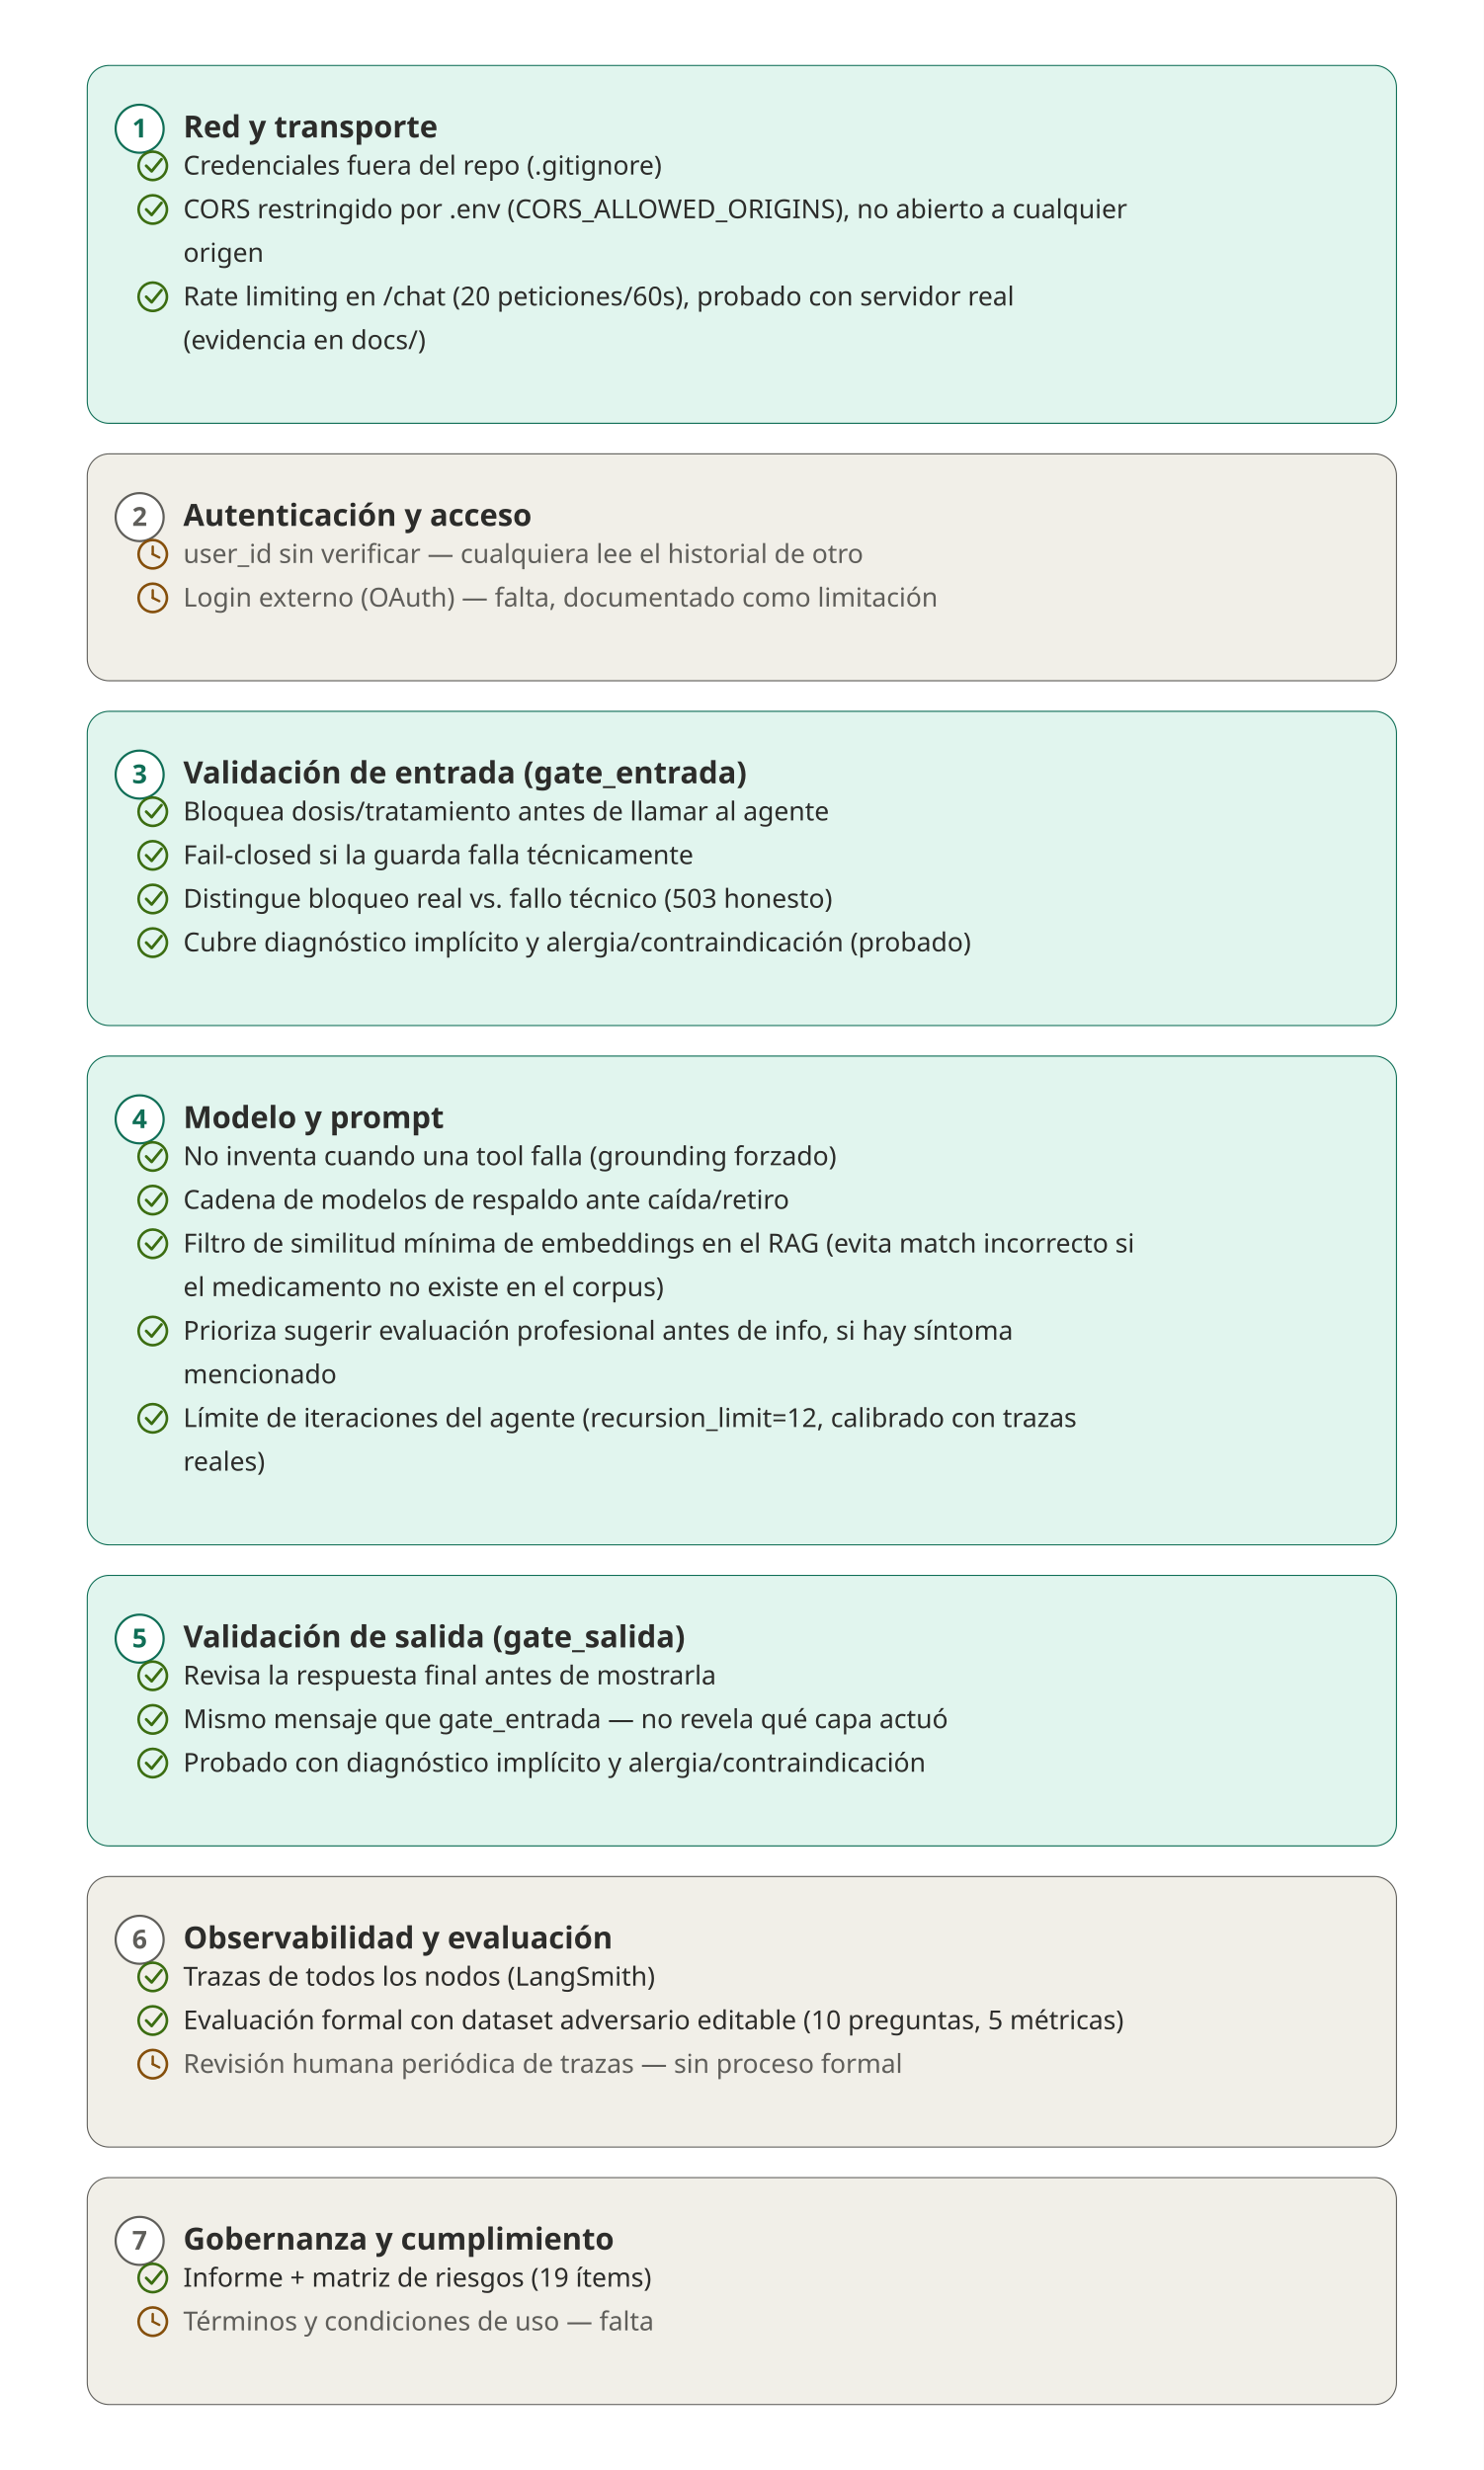
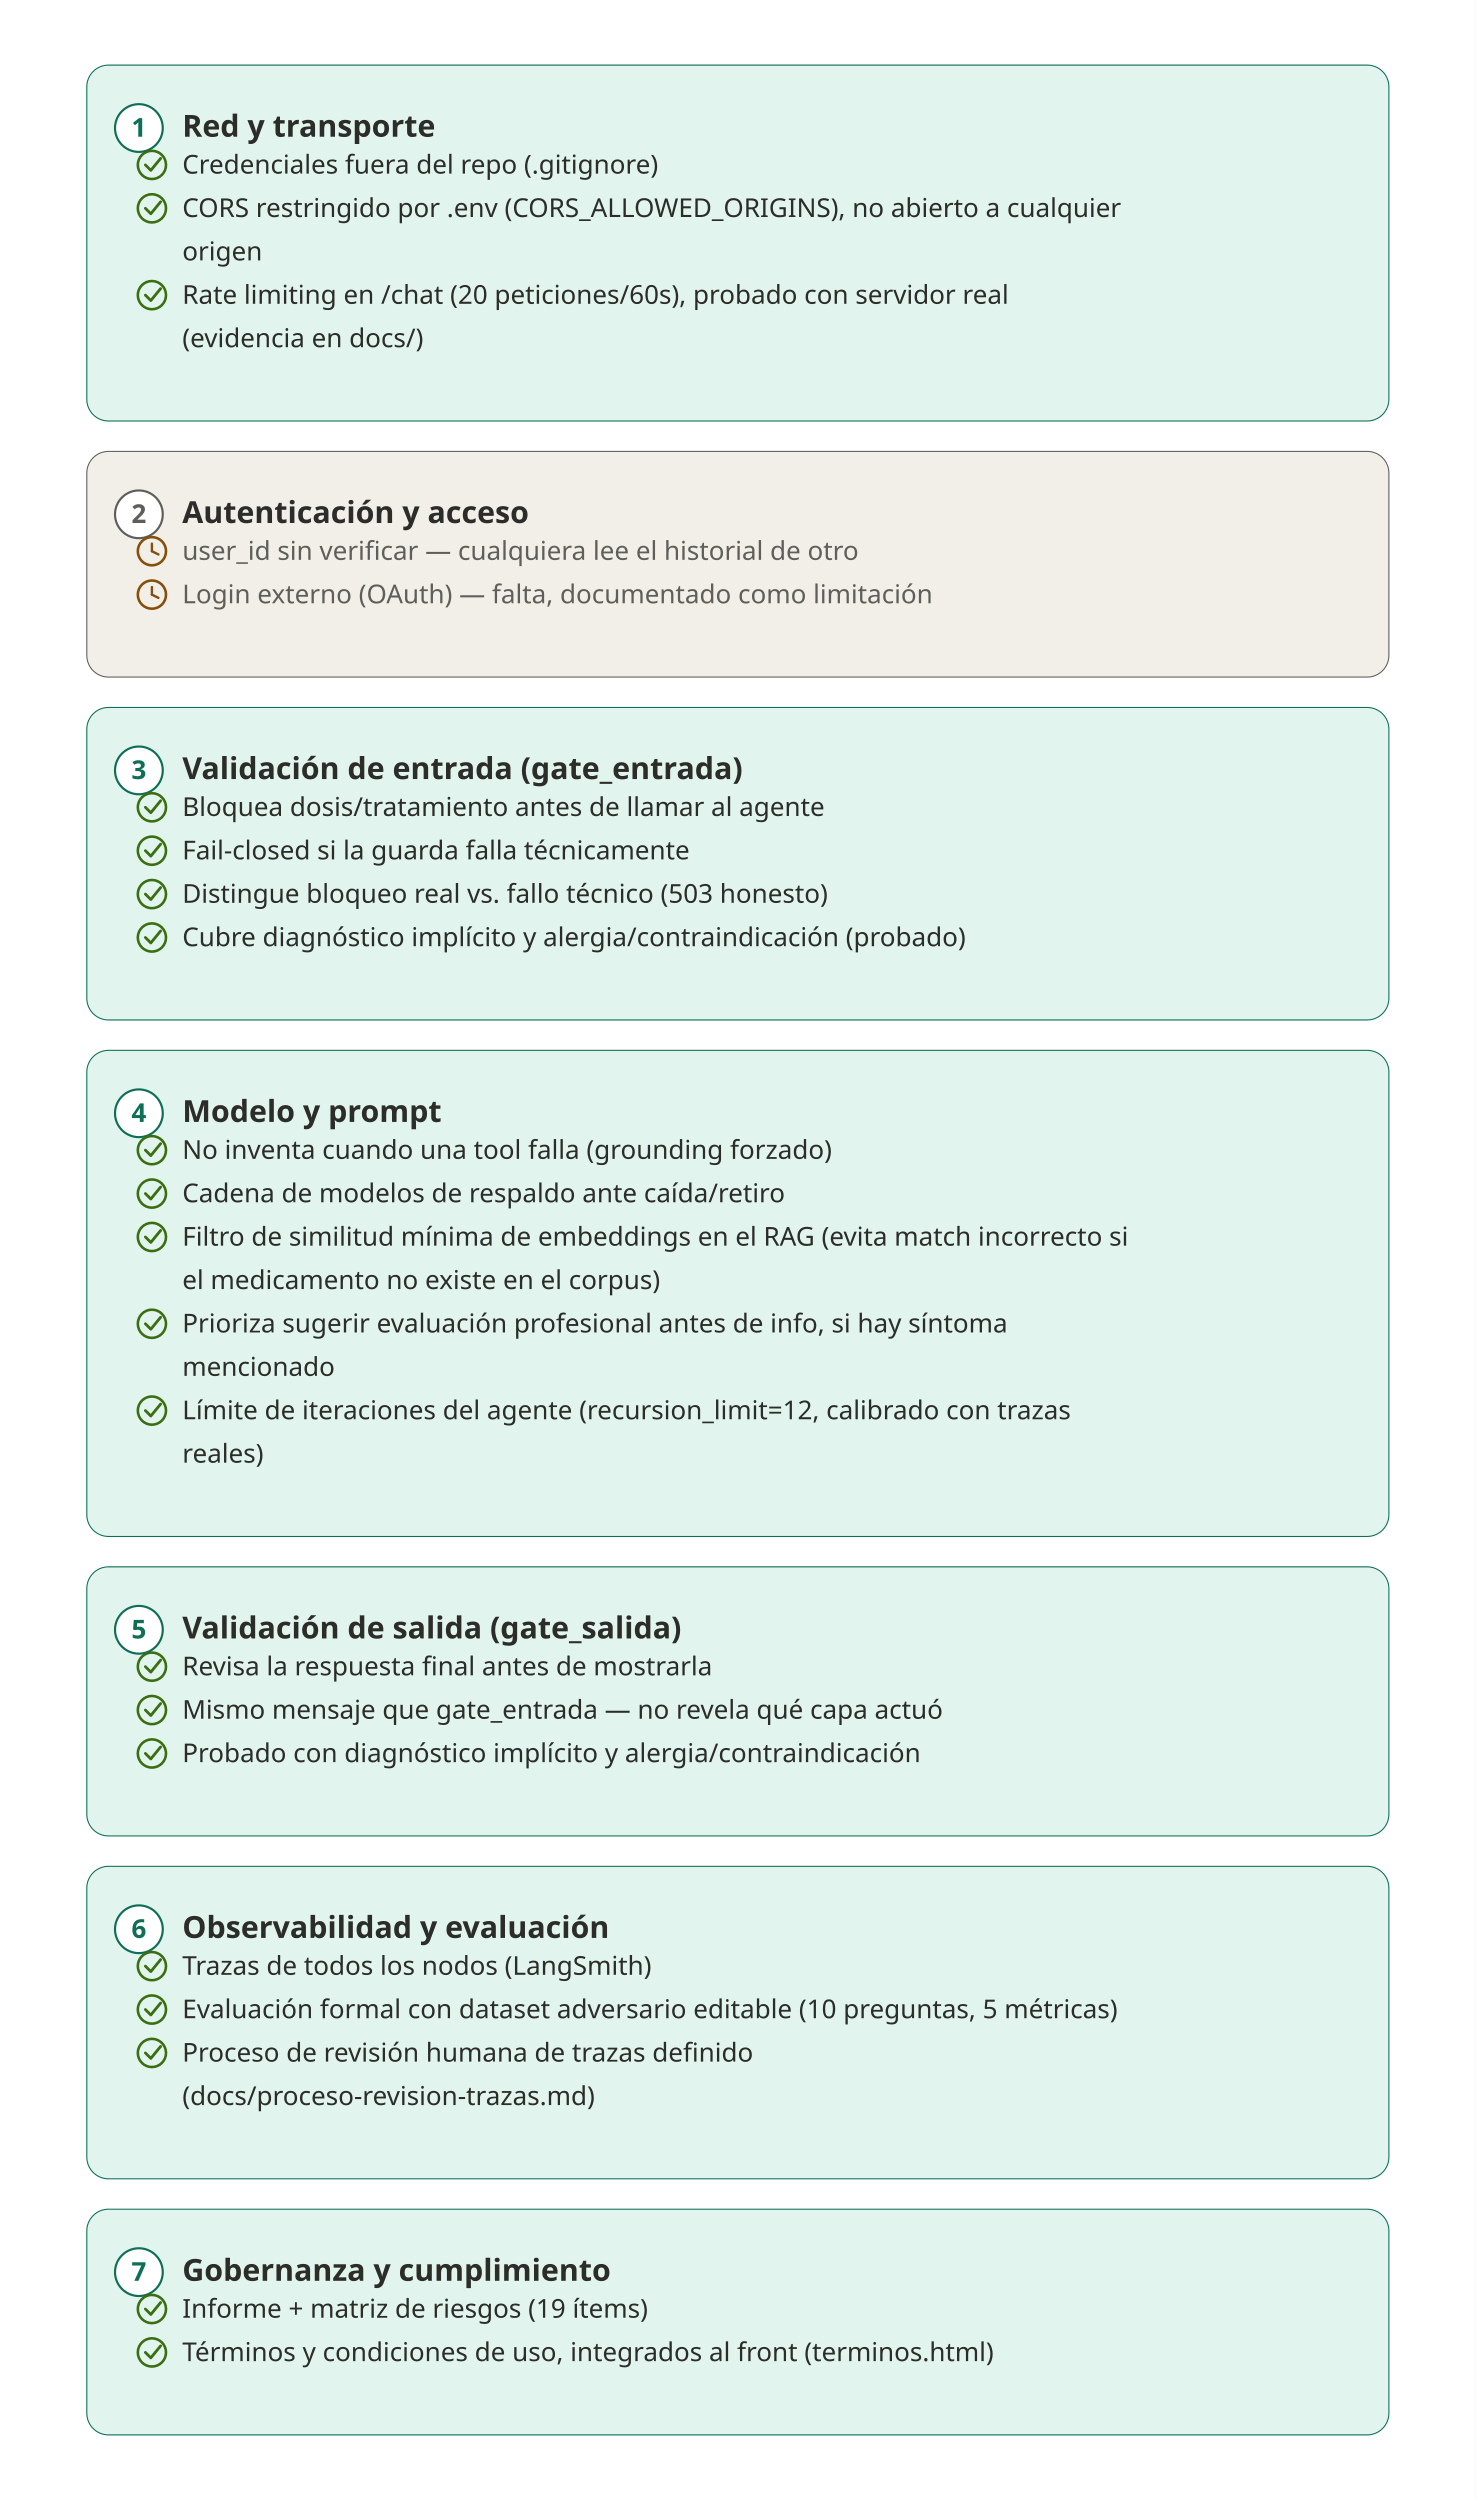
- <svg xmlns="http://www.w3.org/2000/svg" width="680" height="1132" viewBox="0 0 680 1132" role="img">
-   <rect width="680" height="1132" fill="#ffffff" />
+ <svg xmlns="http://www.w3.org/2000/svg" width="680" height="1152" viewBox="0 0 680 1152" role="img">
+   <rect width="680" height="1152" fill="#ffffff" />
  <rect x="40" y="30" width="600" height="164" rx="10" fill="#e1f5ee" stroke="#0f6e56" stroke-width="0.5" />
  <circle cx="64" cy="59.0" r="11" fill="#ffffff" stroke="#0f6e56" stroke-width="1" />
  <text x="64" y="63.0" text-anchor="middle" font-family="sans-serif" font-size="12" font-weight="700" fill="#0f6e56">1</text>
  <text x="84" y="63.0" font-family="sans-serif" font-size="14" font-weight="700" fill="#2c2c2a">Red y transporte</text>
  <circle cx="70" cy="76" r="6.5" fill="none" stroke="#3b6d11" stroke-width="1.2" />
  <path d="M67,76 L69.5,78.5 L74,73" fill="none" stroke="#3b6d11" stroke-width="1.3" stroke-linecap="round" stroke-linejoin="round" />
  <text x="84" y="80" font-family="sans-serif" font-size="12" fill="#2c2c2a">Credenciales fuera del repo (.gitignore)</text>
  <circle cx="70" cy="96" r="6.5" fill="none" stroke="#3b6d11" stroke-width="1.2" />
  <path d="M67,96 L69.5,98.5 L74,93" fill="none" stroke="#3b6d11" stroke-width="1.3" stroke-linecap="round" stroke-linejoin="round" />
  <text x="84" y="100" font-family="sans-serif" font-size="12" fill="#2c2c2a">CORS restringido por .env (CORS_ALLOWED_ORIGINS), no abierto a cualquier</text>
  <text x="84" y="120" font-family="sans-serif" font-size="12" fill="#2c2c2a">origen</text>
  <circle cx="70" cy="136" r="6.5" fill="none" stroke="#3b6d11" stroke-width="1.2" />
  <path d="M67,136 L69.5,138.5 L74,133" fill="none" stroke="#3b6d11" stroke-width="1.3" stroke-linecap="round" stroke-linejoin="round" />
  <text x="84" y="140" font-family="sans-serif" font-size="12" fill="#2c2c2a">Rate limiting en /chat (20 peticiones/60s), probado con servidor real</text>
  <text x="84" y="160" font-family="sans-serif" font-size="12" fill="#2c2c2a">(evidencia en docs/)</text>
  <rect x="40" y="208" width="600" height="104" rx="10" fill="#f1efe8" stroke="#5f5e5a" stroke-width="0.5" />
  <circle cx="64" cy="237.0" r="11" fill="#ffffff" stroke="#5f5e5a" stroke-width="1" />
  <text x="64" y="241.0" text-anchor="middle" font-family="sans-serif" font-size="12" font-weight="700" fill="#5f5e5a">2</text>
  <text x="84" y="241.0" font-family="sans-serif" font-size="14" font-weight="700" fill="#2c2c2a">Autenticación y acceso</text>
  <circle cx="70" cy="254" r="6.5" fill="none" stroke="#854f0b" stroke-width="1.2" />
  <line x1="70" y1="250.5" x2="70" y2="254" stroke="#854f0b" stroke-width="1.1" stroke-linecap="round" />
  <line x1="70" y1="254" x2="73" y2="255.5" stroke="#854f0b" stroke-width="1.1" stroke-linecap="round" />
  <text x="84" y="258" font-family="sans-serif" font-size="12" fill="#5f5e5a">user_id sin verificar — cualquiera lee el historial de otro</text>
  <circle cx="70" cy="274" r="6.5" fill="none" stroke="#854f0b" stroke-width="1.2" />
  <line x1="70" y1="270.5" x2="70" y2="274" stroke="#854f0b" stroke-width="1.1" stroke-linecap="round" />
  <line x1="70" y1="274" x2="73" y2="275.5" stroke="#854f0b" stroke-width="1.1" stroke-linecap="round" />
  <text x="84" y="278" font-family="sans-serif" font-size="12" fill="#5f5e5a">Login externo (OAuth) — falta, documentado como limitación</text>
  <rect x="40" y="326" width="600" height="144" rx="10" fill="#e1f5ee" stroke="#0f6e56" stroke-width="0.5" />
  <circle cx="64" cy="355.0" r="11" fill="#ffffff" stroke="#0f6e56" stroke-width="1" />
  <text x="64" y="359.0" text-anchor="middle" font-family="sans-serif" font-size="12" font-weight="700" fill="#0f6e56">3</text>
  <text x="84" y="359.0" font-family="sans-serif" font-size="14" font-weight="700" fill="#2c2c2a">Validación de entrada (gate_entrada)</text>
  <circle cx="70" cy="372" r="6.5" fill="none" stroke="#3b6d11" stroke-width="1.2" />
  <path d="M67,372 L69.5,374.5 L74,369" fill="none" stroke="#3b6d11" stroke-width="1.3" stroke-linecap="round" stroke-linejoin="round" />
  <text x="84" y="376" font-family="sans-serif" font-size="12" fill="#2c2c2a">Bloquea dosis/tratamiento antes de llamar al agente</text>
  <circle cx="70" cy="392" r="6.5" fill="none" stroke="#3b6d11" stroke-width="1.2" />
  <path d="M67,392 L69.5,394.5 L74,389" fill="none" stroke="#3b6d11" stroke-width="1.3" stroke-linecap="round" stroke-linejoin="round" />
  <text x="84" y="396" font-family="sans-serif" font-size="12" fill="#2c2c2a">Fail-closed si la guarda falla técnicamente</text>
  <circle cx="70" cy="412" r="6.5" fill="none" stroke="#3b6d11" stroke-width="1.2" />
  <path d="M67,412 L69.5,414.5 L74,409" fill="none" stroke="#3b6d11" stroke-width="1.3" stroke-linecap="round" stroke-linejoin="round" />
  <text x="84" y="416" font-family="sans-serif" font-size="12" fill="#2c2c2a">Distingue bloqueo real vs. fallo técnico (503 honesto)</text>
  <circle cx="70" cy="432" r="6.5" fill="none" stroke="#3b6d11" stroke-width="1.2" />
  <path d="M67,432 L69.5,434.5 L74,429" fill="none" stroke="#3b6d11" stroke-width="1.3" stroke-linecap="round" stroke-linejoin="round" />
  <text x="84" y="436" font-family="sans-serif" font-size="12" fill="#2c2c2a">Cubre diagnóstico implícito y alergia/contraindicación (probado)</text>
  <rect x="40" y="484" width="600" height="224" rx="10" fill="#e1f5ee" stroke="#0f6e56" stroke-width="0.5" />
  <circle cx="64" cy="513.0" r="11" fill="#ffffff" stroke="#0f6e56" stroke-width="1" />
  <text x="64" y="517.0" text-anchor="middle" font-family="sans-serif" font-size="12" font-weight="700" fill="#0f6e56">4</text>
  <text x="84" y="517.0" font-family="sans-serif" font-size="14" font-weight="700" fill="#2c2c2a">Modelo y prompt</text>
  <circle cx="70" cy="530" r="6.5" fill="none" stroke="#3b6d11" stroke-width="1.2" />
  <path d="M67,530 L69.5,532.5 L74,527" fill="none" stroke="#3b6d11" stroke-width="1.3" stroke-linecap="round" stroke-linejoin="round" />
  <text x="84" y="534" font-family="sans-serif" font-size="12" fill="#2c2c2a">No inventa cuando una tool falla (grounding forzado)</text>
  <circle cx="70" cy="550" r="6.5" fill="none" stroke="#3b6d11" stroke-width="1.2" />
  <path d="M67,550 L69.5,552.5 L74,547" fill="none" stroke="#3b6d11" stroke-width="1.3" stroke-linecap="round" stroke-linejoin="round" />
  <text x="84" y="554" font-family="sans-serif" font-size="12" fill="#2c2c2a">Cadena de modelos de respaldo ante caída/retiro</text>
  <circle cx="70" cy="570" r="6.5" fill="none" stroke="#3b6d11" stroke-width="1.2" />
  <path d="M67,570 L69.5,572.5 L74,567" fill="none" stroke="#3b6d11" stroke-width="1.3" stroke-linecap="round" stroke-linejoin="round" />
  <text x="84" y="574" font-family="sans-serif" font-size="12" fill="#2c2c2a">Filtro de similitud mínima de embeddings en el RAG (evita match incorrecto si</text>
  <text x="84" y="594" font-family="sans-serif" font-size="12" fill="#2c2c2a">el medicamento no existe en el corpus)</text>
  <circle cx="70" cy="610" r="6.5" fill="none" stroke="#3b6d11" stroke-width="1.2" />
  <path d="M67,610 L69.5,612.5 L74,607" fill="none" stroke="#3b6d11" stroke-width="1.3" stroke-linecap="round" stroke-linejoin="round" />
  <text x="84" y="614" font-family="sans-serif" font-size="12" fill="#2c2c2a">Prioriza sugerir evaluación profesional antes de info, si hay síntoma</text>
  <text x="84" y="634" font-family="sans-serif" font-size="12" fill="#2c2c2a">mencionado</text>
  <circle cx="70" cy="650" r="6.5" fill="none" stroke="#3b6d11" stroke-width="1.2" />
  <path d="M67,650 L69.5,652.5 L74,647" fill="none" stroke="#3b6d11" stroke-width="1.3" stroke-linecap="round" stroke-linejoin="round" />
  <text x="84" y="654" font-family="sans-serif" font-size="12" fill="#2c2c2a">Límite de iteraciones del agente (recursion_limit=12, calibrado con trazas</text>
  <text x="84" y="674" font-family="sans-serif" font-size="12" fill="#2c2c2a">reales)</text>
  <rect x="40" y="722" width="600" height="124" rx="10" fill="#e1f5ee" stroke="#0f6e56" stroke-width="0.5" />
  <circle cx="64" cy="751.0" r="11" fill="#ffffff" stroke="#0f6e56" stroke-width="1" />
  <text x="64" y="755.0" text-anchor="middle" font-family="sans-serif" font-size="12" font-weight="700" fill="#0f6e56">5</text>
  <text x="84" y="755.0" font-family="sans-serif" font-size="14" font-weight="700" fill="#2c2c2a">Validación de salida (gate_salida)</text>
  <circle cx="70" cy="768" r="6.5" fill="none" stroke="#3b6d11" stroke-width="1.2" />
  <path d="M67,768 L69.5,770.5 L74,765" fill="none" stroke="#3b6d11" stroke-width="1.3" stroke-linecap="round" stroke-linejoin="round" />
  <text x="84" y="772" font-family="sans-serif" font-size="12" fill="#2c2c2a">Revisa la respuesta final antes de mostrarla</text>
  <circle cx="70" cy="788" r="6.5" fill="none" stroke="#3b6d11" stroke-width="1.2" />
  <path d="M67,788 L69.5,790.5 L74,785" fill="none" stroke="#3b6d11" stroke-width="1.3" stroke-linecap="round" stroke-linejoin="round" />
  <text x="84" y="792" font-family="sans-serif" font-size="12" fill="#2c2c2a">Mismo mensaje que gate_entrada — no revela qué capa actuó</text>
  <circle cx="70" cy="808" r="6.5" fill="none" stroke="#3b6d11" stroke-width="1.2" />
  <path d="M67,808 L69.5,810.5 L74,805" fill="none" stroke="#3b6d11" stroke-width="1.3" stroke-linecap="round" stroke-linejoin="round" />
  <text x="84" y="812" font-family="sans-serif" font-size="12" fill="#2c2c2a">Probado con diagnóstico implícito y alergia/contraindicación</text>
-   <rect x="40" y="860" width="600" height="124" rx="10" fill="#f1efe8" stroke="#5f5e5a" stroke-width="0.5" />
-   <circle cx="64" cy="889.0" r="11" fill="#ffffff" stroke="#5f5e5a" stroke-width="1" />
-   <text x="64" y="893.0" text-anchor="middle" font-family="sans-serif" font-size="12" font-weight="700" fill="#5f5e5a">6</text>
+   <rect x="40" y="860" width="600" height="144" rx="10" fill="#e1f5ee" stroke="#0f6e56" stroke-width="0.5" />
+   <circle cx="64" cy="889.0" r="11" fill="#ffffff" stroke="#0f6e56" stroke-width="1" />
+   <text x="64" y="893.0" text-anchor="middle" font-family="sans-serif" font-size="12" font-weight="700" fill="#0f6e56">6</text>
  <text x="84" y="893.0" font-family="sans-serif" font-size="14" font-weight="700" fill="#2c2c2a">Observabilidad y evaluación</text>
  <circle cx="70" cy="906" r="6.5" fill="none" stroke="#3b6d11" stroke-width="1.2" />
  <path d="M67,906 L69.5,908.5 L74,903" fill="none" stroke="#3b6d11" stroke-width="1.3" stroke-linecap="round" stroke-linejoin="round" />
  <text x="84" y="910" font-family="sans-serif" font-size="12" fill="#2c2c2a">Trazas de todos los nodos (LangSmith)</text>
  <circle cx="70" cy="926" r="6.5" fill="none" stroke="#3b6d11" stroke-width="1.2" />
  <path d="M67,926 L69.5,928.5 L74,923" fill="none" stroke="#3b6d11" stroke-width="1.3" stroke-linecap="round" stroke-linejoin="round" />
  <text x="84" y="930" font-family="sans-serif" font-size="12" fill="#2c2c2a">Evaluación formal con dataset adversario editable (10 preguntas, 5 métricas)</text>
-   <circle cx="70" cy="946" r="6.5" fill="none" stroke="#854f0b" stroke-width="1.2" />
-   <line x1="70" y1="942.5" x2="70" y2="946" stroke="#854f0b" stroke-width="1.1" stroke-linecap="round" />
-   <line x1="70" y1="946" x2="73" y2="947.5" stroke="#854f0b" stroke-width="1.1" stroke-linecap="round" />
-   <text x="84" y="950" font-family="sans-serif" font-size="12" fill="#5f5e5a">Revisión humana periódica de trazas — sin proceso formal</text>
-   <rect x="40" y="998" width="600" height="104" rx="10" fill="#f1efe8" stroke="#5f5e5a" stroke-width="0.5" />
-   <circle cx="64" cy="1027.0" r="11" fill="#ffffff" stroke="#5f5e5a" stroke-width="1" />
-   <text x="64" y="1031.0" text-anchor="middle" font-family="sans-serif" font-size="12" font-weight="700" fill="#5f5e5a">7</text>
-   <text x="84" y="1031.0" font-family="sans-serif" font-size="14" font-weight="700" fill="#2c2c2a">Gobernanza y cumplimiento</text>
-   <circle cx="70" cy="1044" r="6.5" fill="none" stroke="#3b6d11" stroke-width="1.2" />
-   <path d="M67,1044 L69.5,1046.5 L74,1041" fill="none" stroke="#3b6d11" stroke-width="1.3" stroke-linecap="round" stroke-linejoin="round" />
-   <text x="84" y="1048" font-family="sans-serif" font-size="12" fill="#2c2c2a">Informe + matriz de riesgos (19 ítems)</text>
-   <circle cx="70" cy="1064" r="6.5" fill="none" stroke="#854f0b" stroke-width="1.2" />
-   <line x1="70" y1="1060.5" x2="70" y2="1064" stroke="#854f0b" stroke-width="1.1" stroke-linecap="round" />
-   <line x1="70" y1="1064" x2="73" y2="1065.5" stroke="#854f0b" stroke-width="1.1" stroke-linecap="round" />
-   <text x="84" y="1068" font-family="sans-serif" font-size="12" fill="#5f5e5a">Términos y condiciones de uso — falta</text>
+   <circle cx="70" cy="946" r="6.5" fill="none" stroke="#3b6d11" stroke-width="1.2" />
+   <path d="M67,946 L69.5,948.5 L74,943" fill="none" stroke="#3b6d11" stroke-width="1.3" stroke-linecap="round" stroke-linejoin="round" />
+   <text x="84" y="950" font-family="sans-serif" font-size="12" fill="#2c2c2a">Proceso de revisión humana de trazas definido</text>
+   <text x="84" y="970" font-family="sans-serif" font-size="12" fill="#2c2c2a">(docs/proceso-revision-trazas.md)</text>
+   <rect x="40" y="1018" width="600" height="104" rx="10" fill="#e1f5ee" stroke="#0f6e56" stroke-width="0.5" />
+   <circle cx="64" cy="1047.0" r="11" fill="#ffffff" stroke="#0f6e56" stroke-width="1" />
+   <text x="64" y="1051.0" text-anchor="middle" font-family="sans-serif" font-size="12" font-weight="700" fill="#0f6e56">7</text>
+   <text x="84" y="1051.0" font-family="sans-serif" font-size="14" font-weight="700" fill="#2c2c2a">Gobernanza y cumplimiento</text>
+   <circle cx="70" cy="1064" r="6.5" fill="none" stroke="#3b6d11" stroke-width="1.2" />
+   <path d="M67,1064 L69.5,1066.5 L74,1061" fill="none" stroke="#3b6d11" stroke-width="1.3" stroke-linecap="round" stroke-linejoin="round" />
+   <text x="84" y="1068" font-family="sans-serif" font-size="12" fill="#2c2c2a">Informe + matriz de riesgos (19 ítems)</text>
+   <circle cx="70" cy="1084" r="6.5" fill="none" stroke="#3b6d11" stroke-width="1.2" />
+   <path d="M67,1084 L69.5,1086.5 L74,1081" fill="none" stroke="#3b6d11" stroke-width="1.3" stroke-linecap="round" stroke-linejoin="round" />
+   <text x="84" y="1088" font-family="sans-serif" font-size="12" fill="#2c2c2a">Términos y condiciones de uso, integrados al front (terminos.html)</text>
</svg>
